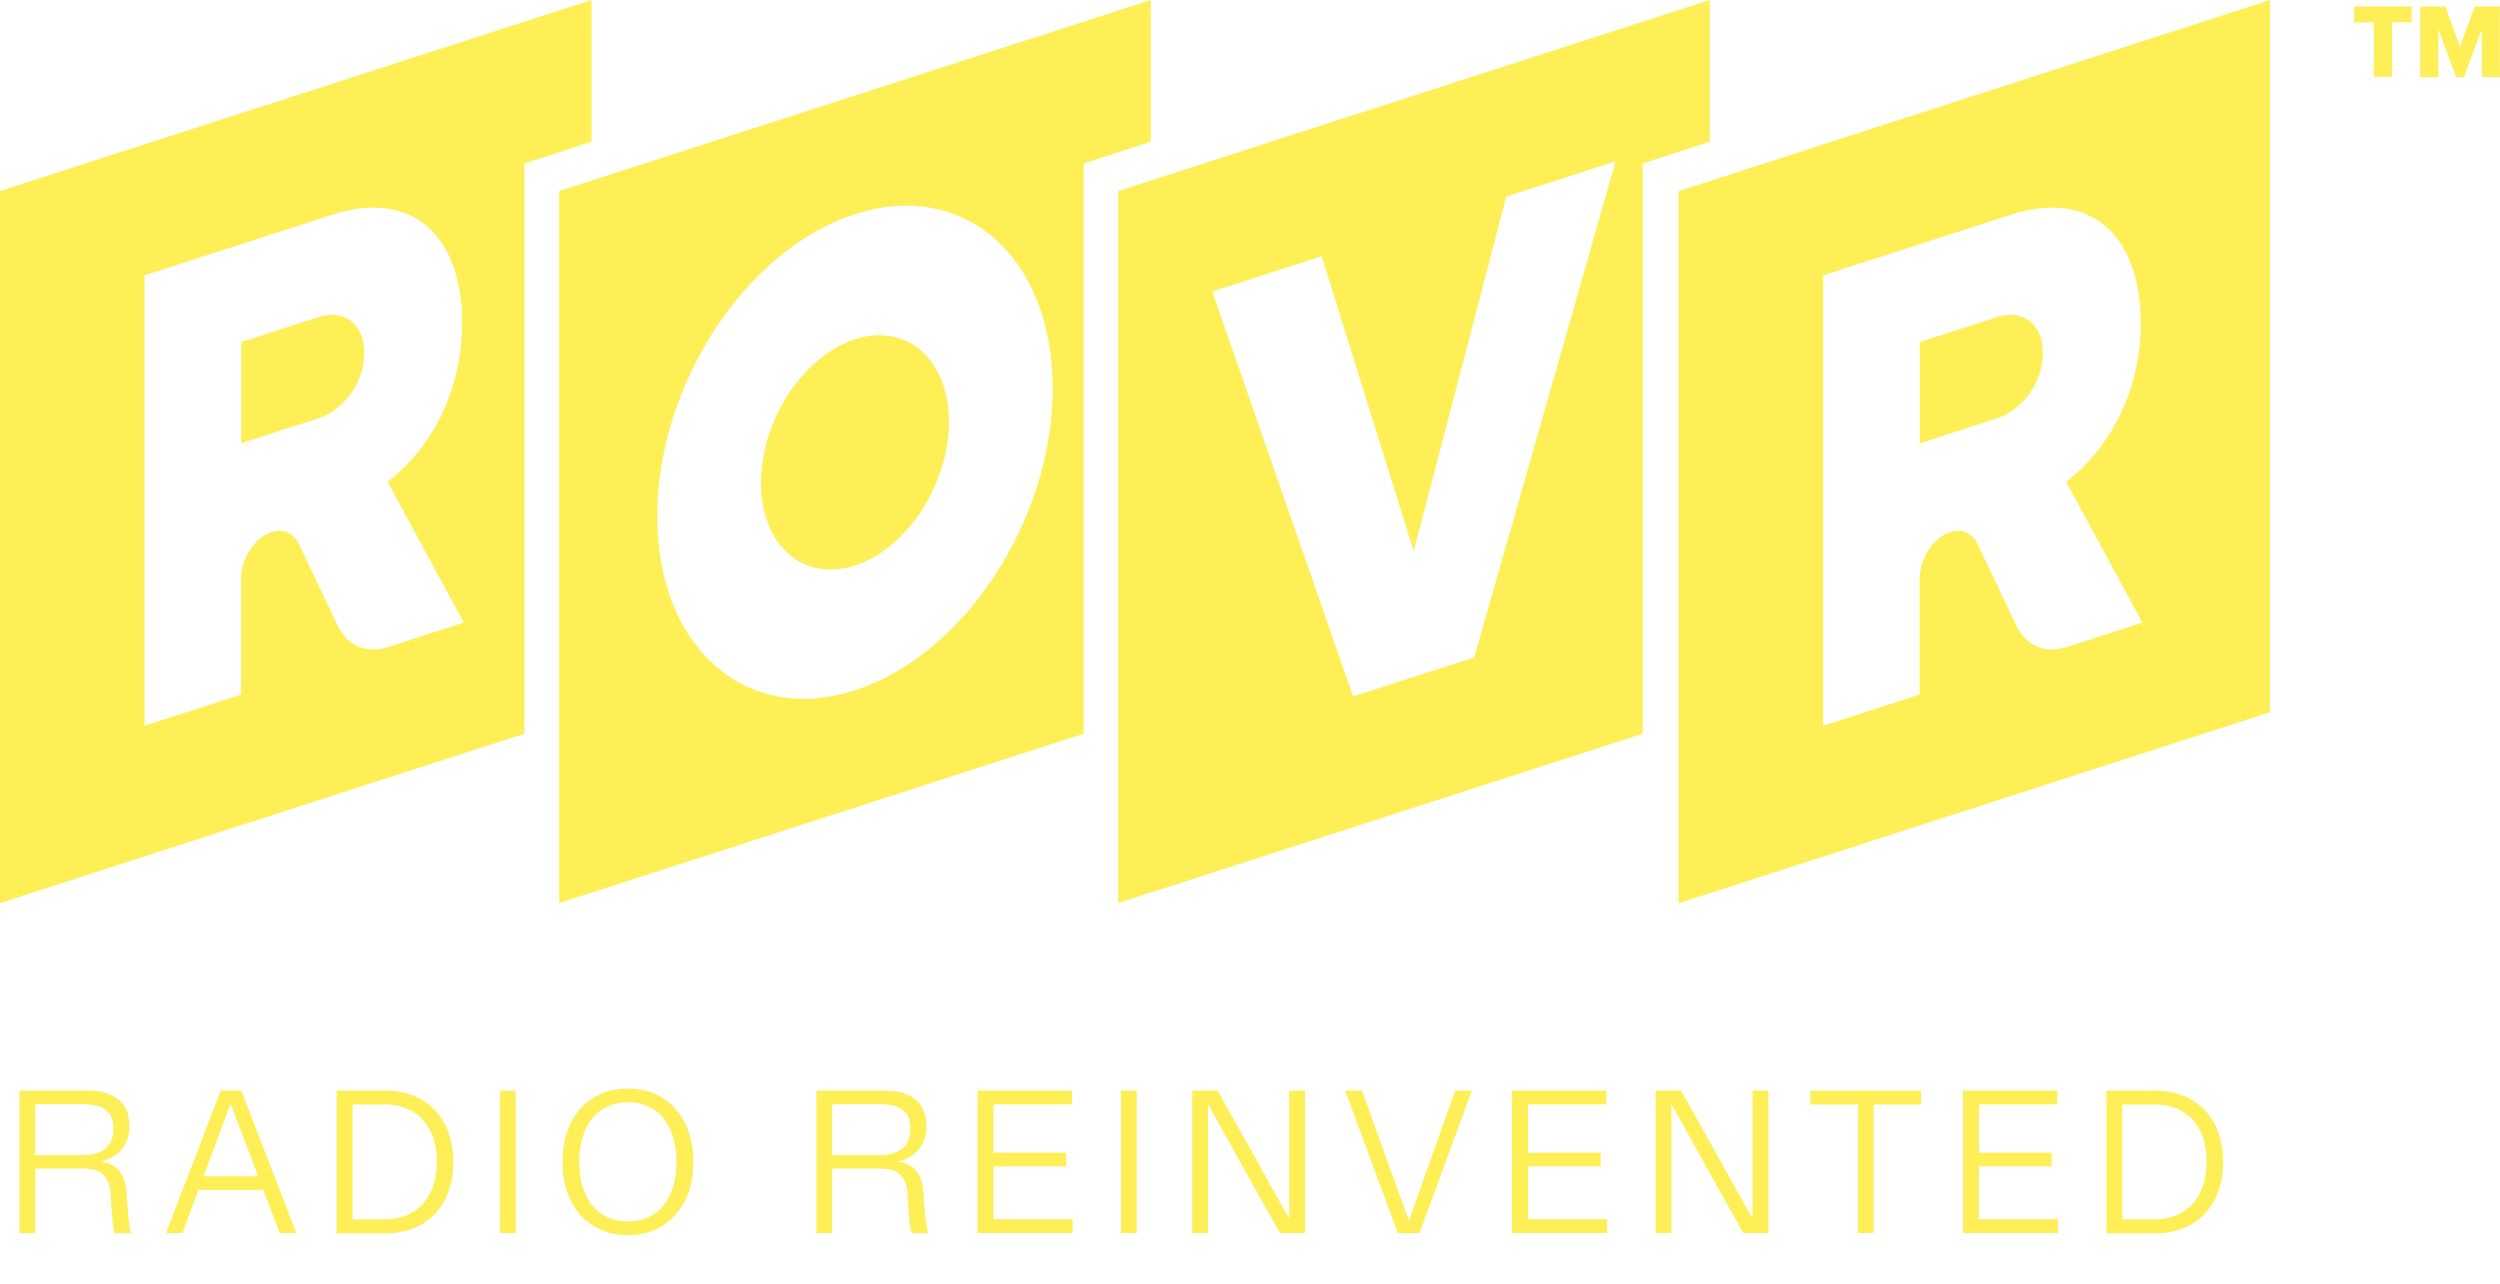
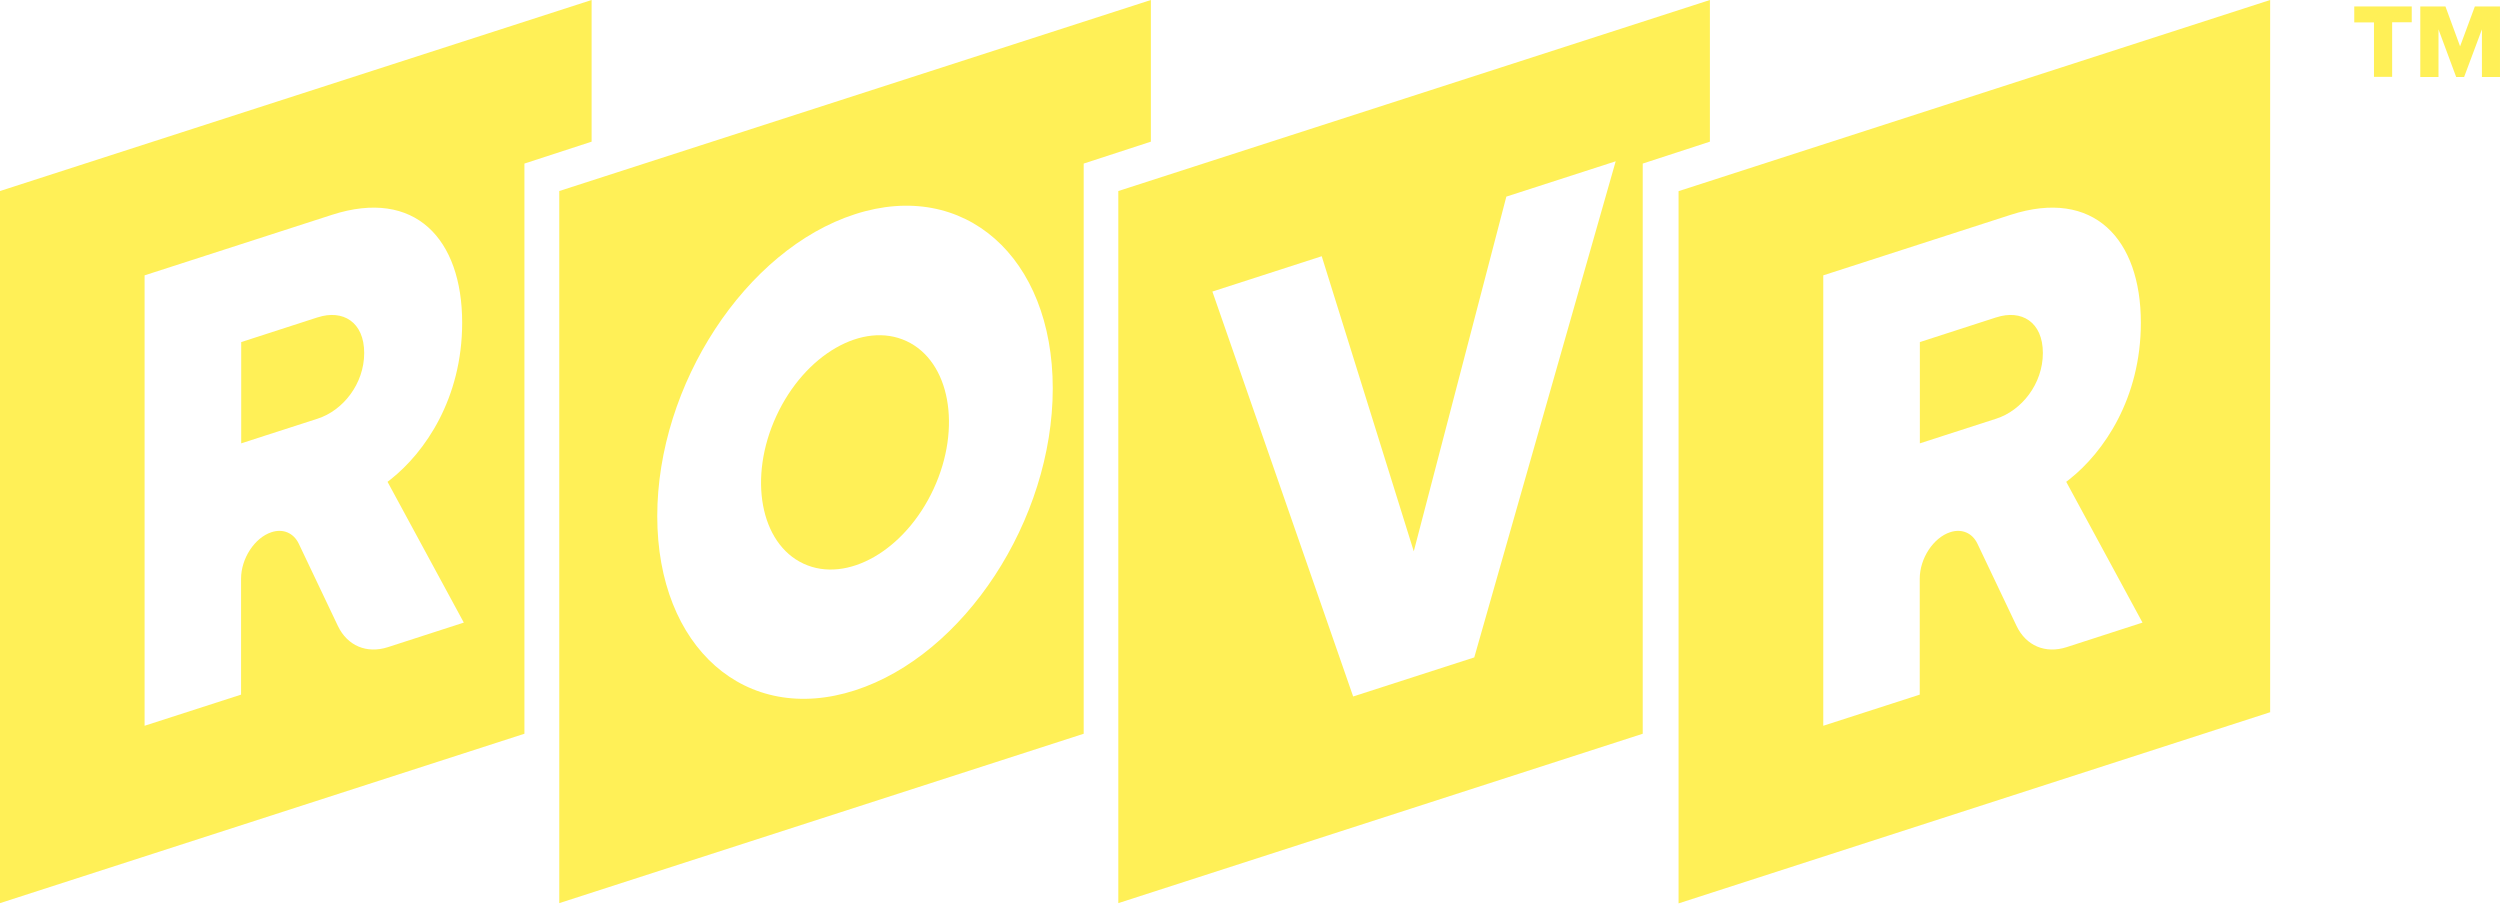
- <svg xmlns="http://www.w3.org/2000/svg" width="189" height="97" viewBox="0 0 189 97" fill="none">
-   <path d="M1.47 82.446H6.673C7.627 82.446 8.381 82.666 8.945 83.116C9.508 83.566 9.785 84.246 9.785 85.174C9.785 85.633 9.699 86.045 9.517 86.408C9.336 86.772 9.088 87.069 8.773 87.298C8.458 87.547 8.076 87.71 7.637 87.806C8.057 87.882 8.401 88.007 8.677 88.207C8.954 88.399 9.164 88.667 9.307 89.002C9.451 89.337 9.537 89.758 9.565 90.255L9.584 90.581C9.594 90.696 9.603 90.801 9.613 90.887C9.651 91.481 9.699 91.959 9.737 92.323C9.775 92.686 9.842 92.983 9.918 93.232H8.677C8.601 93.002 8.553 92.725 8.515 92.399C8.477 92.074 8.448 91.634 8.41 91.088C8.401 90.925 8.391 90.791 8.391 90.705C8.391 90.61 8.381 90.495 8.372 90.332C8.343 89.901 8.257 89.538 8.124 89.251C7.99 88.964 7.78 88.743 7.484 88.581C7.188 88.418 6.797 88.341 6.3 88.341H2.663V93.222H1.47V82.446ZM2.663 87.327H6.3C6.988 87.327 7.532 87.164 7.952 86.839C8.362 86.514 8.572 86.006 8.572 85.327C8.572 84.647 8.381 84.198 7.99 83.91C7.599 83.623 7.064 83.48 6.377 83.48H2.663V87.327Z" fill="#FFEF57" />
-   <path d="M16.677 82.446H18.243L22.405 93.222H21.145L19.904 89.959H15.007L13.794 93.222H12.553L16.687 82.446H16.677ZM19.522 88.925L17.431 83.432L15.388 88.925H19.522Z" fill="#FFEF57" />
-   <path d="M25.45 82.446H29.182C30.165 82.446 31.044 82.666 31.817 83.097C32.59 83.528 33.191 84.15 33.621 84.963C34.051 85.777 34.27 86.734 34.27 87.844C34.27 88.954 34.051 89.911 33.621 90.725C33.191 91.538 32.59 92.16 31.817 92.591C31.044 93.021 30.165 93.241 29.182 93.241H25.45V82.465V82.446ZM31.158 91.662C31.75 91.318 32.208 90.82 32.533 90.169C32.857 89.519 33.02 88.743 33.02 87.834C33.02 86.925 32.857 86.14 32.533 85.49C32.208 84.839 31.75 84.341 31.158 84.006C30.566 83.671 29.879 83.499 29.096 83.499H26.652V92.179H29.096C29.889 92.179 30.576 92.007 31.158 91.662Z" fill="#FFEF57" />
-   <path d="M37.792 82.446H38.986V93.222H37.792V82.446Z" fill="#FFEF57" />
-   <path d="M44.895 92.696C44.141 92.236 43.558 91.595 43.148 90.763C42.737 89.93 42.527 88.954 42.527 87.834C42.527 86.714 42.737 85.738 43.148 84.906C43.558 84.073 44.15 83.422 44.895 82.972C45.649 82.523 46.508 82.293 47.463 82.293C48.417 82.293 49.295 82.523 50.04 82.972C50.785 83.422 51.367 84.073 51.787 84.906C52.207 85.738 52.417 86.724 52.417 87.834C52.417 88.944 52.207 89.93 51.787 90.763C51.367 91.595 50.785 92.236 50.04 92.696C49.295 93.155 48.436 93.385 47.463 93.385C46.489 93.385 45.639 93.155 44.895 92.696ZM49.458 91.777C50.002 91.404 50.422 90.887 50.708 90.207C50.995 89.528 51.138 88.743 51.138 87.853C51.138 86.963 50.995 86.15 50.708 85.47C50.422 84.8 50.002 84.274 49.458 83.901C48.914 83.528 48.255 83.336 47.482 83.336C46.709 83.336 46.04 83.528 45.487 83.901C44.933 84.274 44.513 84.8 44.227 85.47C43.94 86.14 43.797 86.934 43.797 87.853C43.797 88.772 43.94 89.528 44.227 90.207C44.513 90.887 44.933 91.404 45.487 91.777C46.04 92.15 46.699 92.332 47.472 92.332C48.245 92.332 48.914 92.15 49.458 91.777Z" fill="#FFEF57" />
-   <path d="M61.724 82.446H66.927C67.881 82.446 68.635 82.666 69.199 83.116C69.762 83.566 70.039 84.246 70.039 85.174C70.039 85.633 69.953 86.045 69.771 86.408C69.59 86.772 69.342 87.069 69.027 87.298C68.712 87.547 68.33 87.71 67.891 87.806C68.311 87.882 68.654 88.007 68.931 88.207C69.208 88.399 69.418 88.667 69.561 89.002C69.704 89.337 69.79 89.758 69.819 90.255L69.838 90.581C69.848 90.696 69.857 90.801 69.867 90.887C69.905 91.481 69.953 91.959 69.991 92.323C70.029 92.686 70.096 92.983 70.172 93.232H68.931C68.855 93.002 68.807 92.725 68.769 92.399C68.731 92.074 68.702 91.634 68.664 91.088C68.654 90.925 68.645 90.791 68.645 90.705C68.645 90.61 68.635 90.495 68.626 90.332C68.597 89.901 68.511 89.538 68.378 89.251C68.244 88.964 68.034 88.743 67.738 88.581C67.442 88.418 67.051 88.341 66.554 88.341H62.917V93.222H61.724V82.446ZM62.917 87.327H66.554C67.242 87.327 67.786 87.164 68.206 86.839C68.616 86.514 68.826 86.006 68.826 85.327C68.826 84.647 68.635 84.198 68.244 83.91C67.853 83.623 67.318 83.48 66.631 83.48H62.917V87.327Z" fill="#FFEF57" />
-   <path d="M73.914 82.446H81.036V83.489H75.108V87.135H80.606V88.179H75.108V92.169H81.093V93.213H73.905V82.436L73.914 82.446Z" fill="#FFEF57" />
-   <path d="M84.739 82.446H85.933V93.222H84.739V82.446Z" fill="#FFEF57" />
-   <path d="M90.114 82.446H92.052L95.001 87.71C95.46 88.552 95.822 89.203 96.07 89.652C96.319 90.102 96.681 90.734 97.14 91.547C97.254 91.729 97.359 91.921 97.464 92.102V82.446H98.657V93.222H96.758L93.951 88.198C93.302 87.03 92.825 86.159 92.51 85.595C92.233 85.107 91.842 84.398 91.326 83.47V93.213H90.133V82.436L90.114 82.446Z" fill="#FFEF57" />
-   <path d="M101.693 82.446H102.962L106.514 92.284L110.017 82.446H111.277L107.315 93.222H105.674L101.693 82.446Z" fill="#FFEF57" />
-   <path d="M114.322 82.446H121.443V83.489H115.515V87.135H121.014V88.179H115.515V92.169H121.501V93.213H114.312V82.436L114.322 82.446Z" fill="#FFEF57" />
-   <path d="M125.147 82.446H127.085L130.035 87.71C130.493 88.552 130.856 89.203 131.104 89.652C131.352 90.102 131.715 90.734 132.173 91.547C132.288 91.729 132.393 91.921 132.498 92.102V82.446H133.691V93.222H131.791L128.985 88.198C128.336 87.03 127.859 86.159 127.543 85.595C127.267 85.107 126.875 84.398 126.36 83.47V93.213H125.167V82.436L125.147 82.446Z" fill="#FFEF57" />
-   <path d="M140.469 83.499H136.86V82.456H145.232V83.499H141.652V93.212H140.469V83.499Z" fill="#FFEF57" />
-   <path d="M148.411 82.446H155.532V83.489H149.604V87.135H155.103V88.179H149.604V92.169H155.589V93.213H148.401V82.436L148.411 82.446Z" fill="#FFEF57" />
-   <path d="M159.246 82.446H162.978C163.961 82.446 164.84 82.666 165.613 83.097C166.386 83.528 166.987 84.15 167.417 84.963C167.846 85.777 168.066 86.734 168.066 87.844C168.066 88.954 167.846 89.911 167.417 90.725C166.987 91.538 166.386 92.16 165.613 92.591C164.84 93.021 163.961 93.241 162.978 93.241H159.246V82.465V82.446ZM164.954 91.662C165.546 91.318 166.004 90.82 166.329 90.169C166.653 89.519 166.816 88.743 166.816 87.834C166.816 86.925 166.653 86.14 166.329 85.49C166.004 84.839 165.546 84.341 164.954 84.006C164.362 83.671 163.675 83.499 162.892 83.499H160.448V92.179H162.892C163.684 92.179 164.372 92.007 164.954 91.662Z" fill="#FFEF57" />
-   <path d="M179.464 5.819V1.694H177.975V0.488H182.318V1.685H180.838V5.809H179.464V5.819Z" fill="#FFEF57" />
-   <path d="M187.626 5.819V2.22L186.28 5.819H185.678L184.342 2.22V5.819H182.967V0.488H184.867L185.974 3.503L187.091 0.488H188.991V5.819H187.616H187.626Z" fill="#FFEF57" />
-   <path d="M124.183 12.365L129.261 10.709V0L84.539 14.441V68.273L124.183 55.469V12.365ZM102.294 52.655L91.65 22.04L99.917 19.37L106.876 41.678L113.873 14.862L122.14 12.192L111.449 49.698L102.284 52.655H102.294Z" fill="#FFEF57" />
-   <path d="M23.999 23.992L18.233 25.859V33.515L20.123 32.902L24.008 31.648C25.917 31.036 27.531 29.026 27.531 26.682C27.531 24.337 25.917 23.37 24.008 23.992H23.999Z" fill="#FFEF57" />
-   <path d="M0 14.441V68.273L39.644 55.469V12.365L44.723 10.709V0L0 14.441ZM29.325 48.923C27.721 49.439 26.261 48.817 25.545 47.324L22.586 41.104C22.194 40.281 21.392 39.946 20.524 40.233C19.254 40.644 18.223 42.214 18.223 43.745V52.511L10.93 54.866V20.815L25.096 16.241C31.378 14.212 34.938 18.069 34.938 24.394C34.938 30.127 32.122 34.185 29.554 36.223C29.468 36.29 29.382 36.357 29.297 36.424L35.062 47.066L29.325 48.923Z" fill="#FFEF57" />
-   <path d="M150.902 23.992L145.136 25.859V33.515L147.026 32.902L150.912 31.648C152.821 31.036 154.434 29.026 154.434 26.682C154.434 24.337 152.821 23.37 150.912 23.992H150.902Z" fill="#FFEF57" />
-   <path d="M126.894 14.451V68.293L171.617 53.842V0L126.894 14.451ZM156.229 48.923C154.625 49.439 153.164 48.817 152.449 47.324L149.489 41.104C149.098 40.281 148.296 39.946 147.427 40.233C146.158 40.644 145.127 42.214 145.127 43.745V52.511L137.834 54.866V20.815L152 16.241C158.281 14.212 161.842 18.069 161.842 24.394C161.842 30.127 159.026 34.185 156.458 36.223C156.372 36.29 156.286 36.357 156.2 36.424L161.966 47.066L156.229 48.923Z" fill="#FFEF57" />
-   <path d="M70.577 36.962C72.726 32.316 71.809 27.313 68.528 25.788C65.247 24.262 60.845 26.792 58.695 31.438C56.546 36.084 57.464 41.088 60.745 42.613C64.025 44.139 68.428 41.609 70.577 36.962Z" fill="#FFEF57" />
-   <path d="M42.279 14.441V68.273L81.923 55.469V12.365L87.001 10.709V0L42.279 14.441ZM64.635 52.186C56.378 54.856 49.687 48.961 49.687 39.017C49.687 29.074 56.378 18.853 64.635 16.193C72.893 13.523 79.584 19.418 79.584 29.361C79.584 39.305 72.893 49.526 64.635 52.186Z" fill="#FFEF57" />
+ <svg xmlns="http://www.w3.org/2000/svg" width="143" height="52" viewBox="0 0 143 52" fill="none">
+   <path d="M135.791 4.403V1.282H134.664V0.369H137.951V1.274H136.831V4.395H135.791V4.403Z" fill="#FFF057" />
+   <path d="M141.966 4.403V1.68L140.948 4.403H140.493L139.482 1.68V4.403H138.441V0.369H139.879L140.717 2.65L141.562 0.369H142.999V4.403H141.959H141.966Z" fill="#FFF057" />
+   <path d="M93.964 9.356L97.806 8.103V0L63.967 10.927V51.659L93.964 41.97V9.356ZM77.401 39.841L69.348 16.677L75.603 14.656L80.868 31.536L86.163 11.246L92.418 9.225L84.328 37.604L77.394 39.841H77.401Z" fill="#FFF057" />
+   <path d="M18.16 18.155L13.797 19.567V25.36L15.227 24.897L18.167 23.948C19.611 23.485 20.832 21.964 20.832 20.19C20.832 18.416 19.611 17.684 18.167 18.155H18.16Z" fill="#FFF057" />
+   <path d="M0 10.927V51.659L29.997 41.97V9.356L33.84 8.103V0L0 10.927ZM22.189 37.017C20.975 37.408 19.87 36.938 19.329 35.808L17.09 31.101C16.793 30.479 16.187 30.225 15.529 30.442C14.569 30.754 13.789 31.941 13.789 33.1V39.733L8.27 41.514V15.75L18.989 12.288C23.742 10.753 26.436 13.671 26.436 18.458C26.436 22.796 24.305 25.866 22.362 27.408C22.297 27.459 22.232 27.51 22.167 27.56L26.53 35.612L22.189 37.017Z" fill="#FFF057" />
+   <path d="M114.179 18.155L109.816 19.567V25.36L111.247 24.897L114.186 23.948C115.631 23.485 116.852 21.964 116.852 20.19C116.852 18.416 115.631 17.684 114.186 18.155H114.179Z" fill="#FFF057" />
+   <path d="M96.014 10.934V51.674L129.853 40.739V0L96.014 10.934ZM118.21 37.017C116.996 37.408 115.891 36.938 115.349 35.808L113.11 31.101C112.814 30.479 112.208 30.225 111.55 30.442C110.59 30.754 109.809 31.941 109.809 33.1V39.733L104.291 41.514V15.75L115.01 12.288C119.763 10.753 122.457 13.671 122.457 18.458C122.457 22.796 120.326 25.866 118.383 27.408C118.318 27.459 118.253 27.51 118.188 27.56L122.551 35.612L118.21 37.017Z" fill="#FFF057" />
+   <path d="M53.402 27.967C55.028 24.451 54.334 20.665 51.851 19.511C49.369 18.357 46.038 20.271 44.411 23.787C42.785 27.302 43.479 31.088 45.962 32.242C48.444 33.397 51.775 31.482 53.402 27.967Z" fill="#FFF057" />
+   <path d="M31.99 10.927V51.659L61.987 41.97V9.356L65.83 8.103V0L31.99 10.927ZM48.906 39.487C42.658 41.507 37.595 37.046 37.595 29.523C37.595 21.999 42.658 14.265 48.906 12.252C55.154 10.232 60.218 14.693 60.218 22.216C60.218 29.74 55.154 37.474 48.906 39.487Z" fill="#FFF057" />
</svg>
